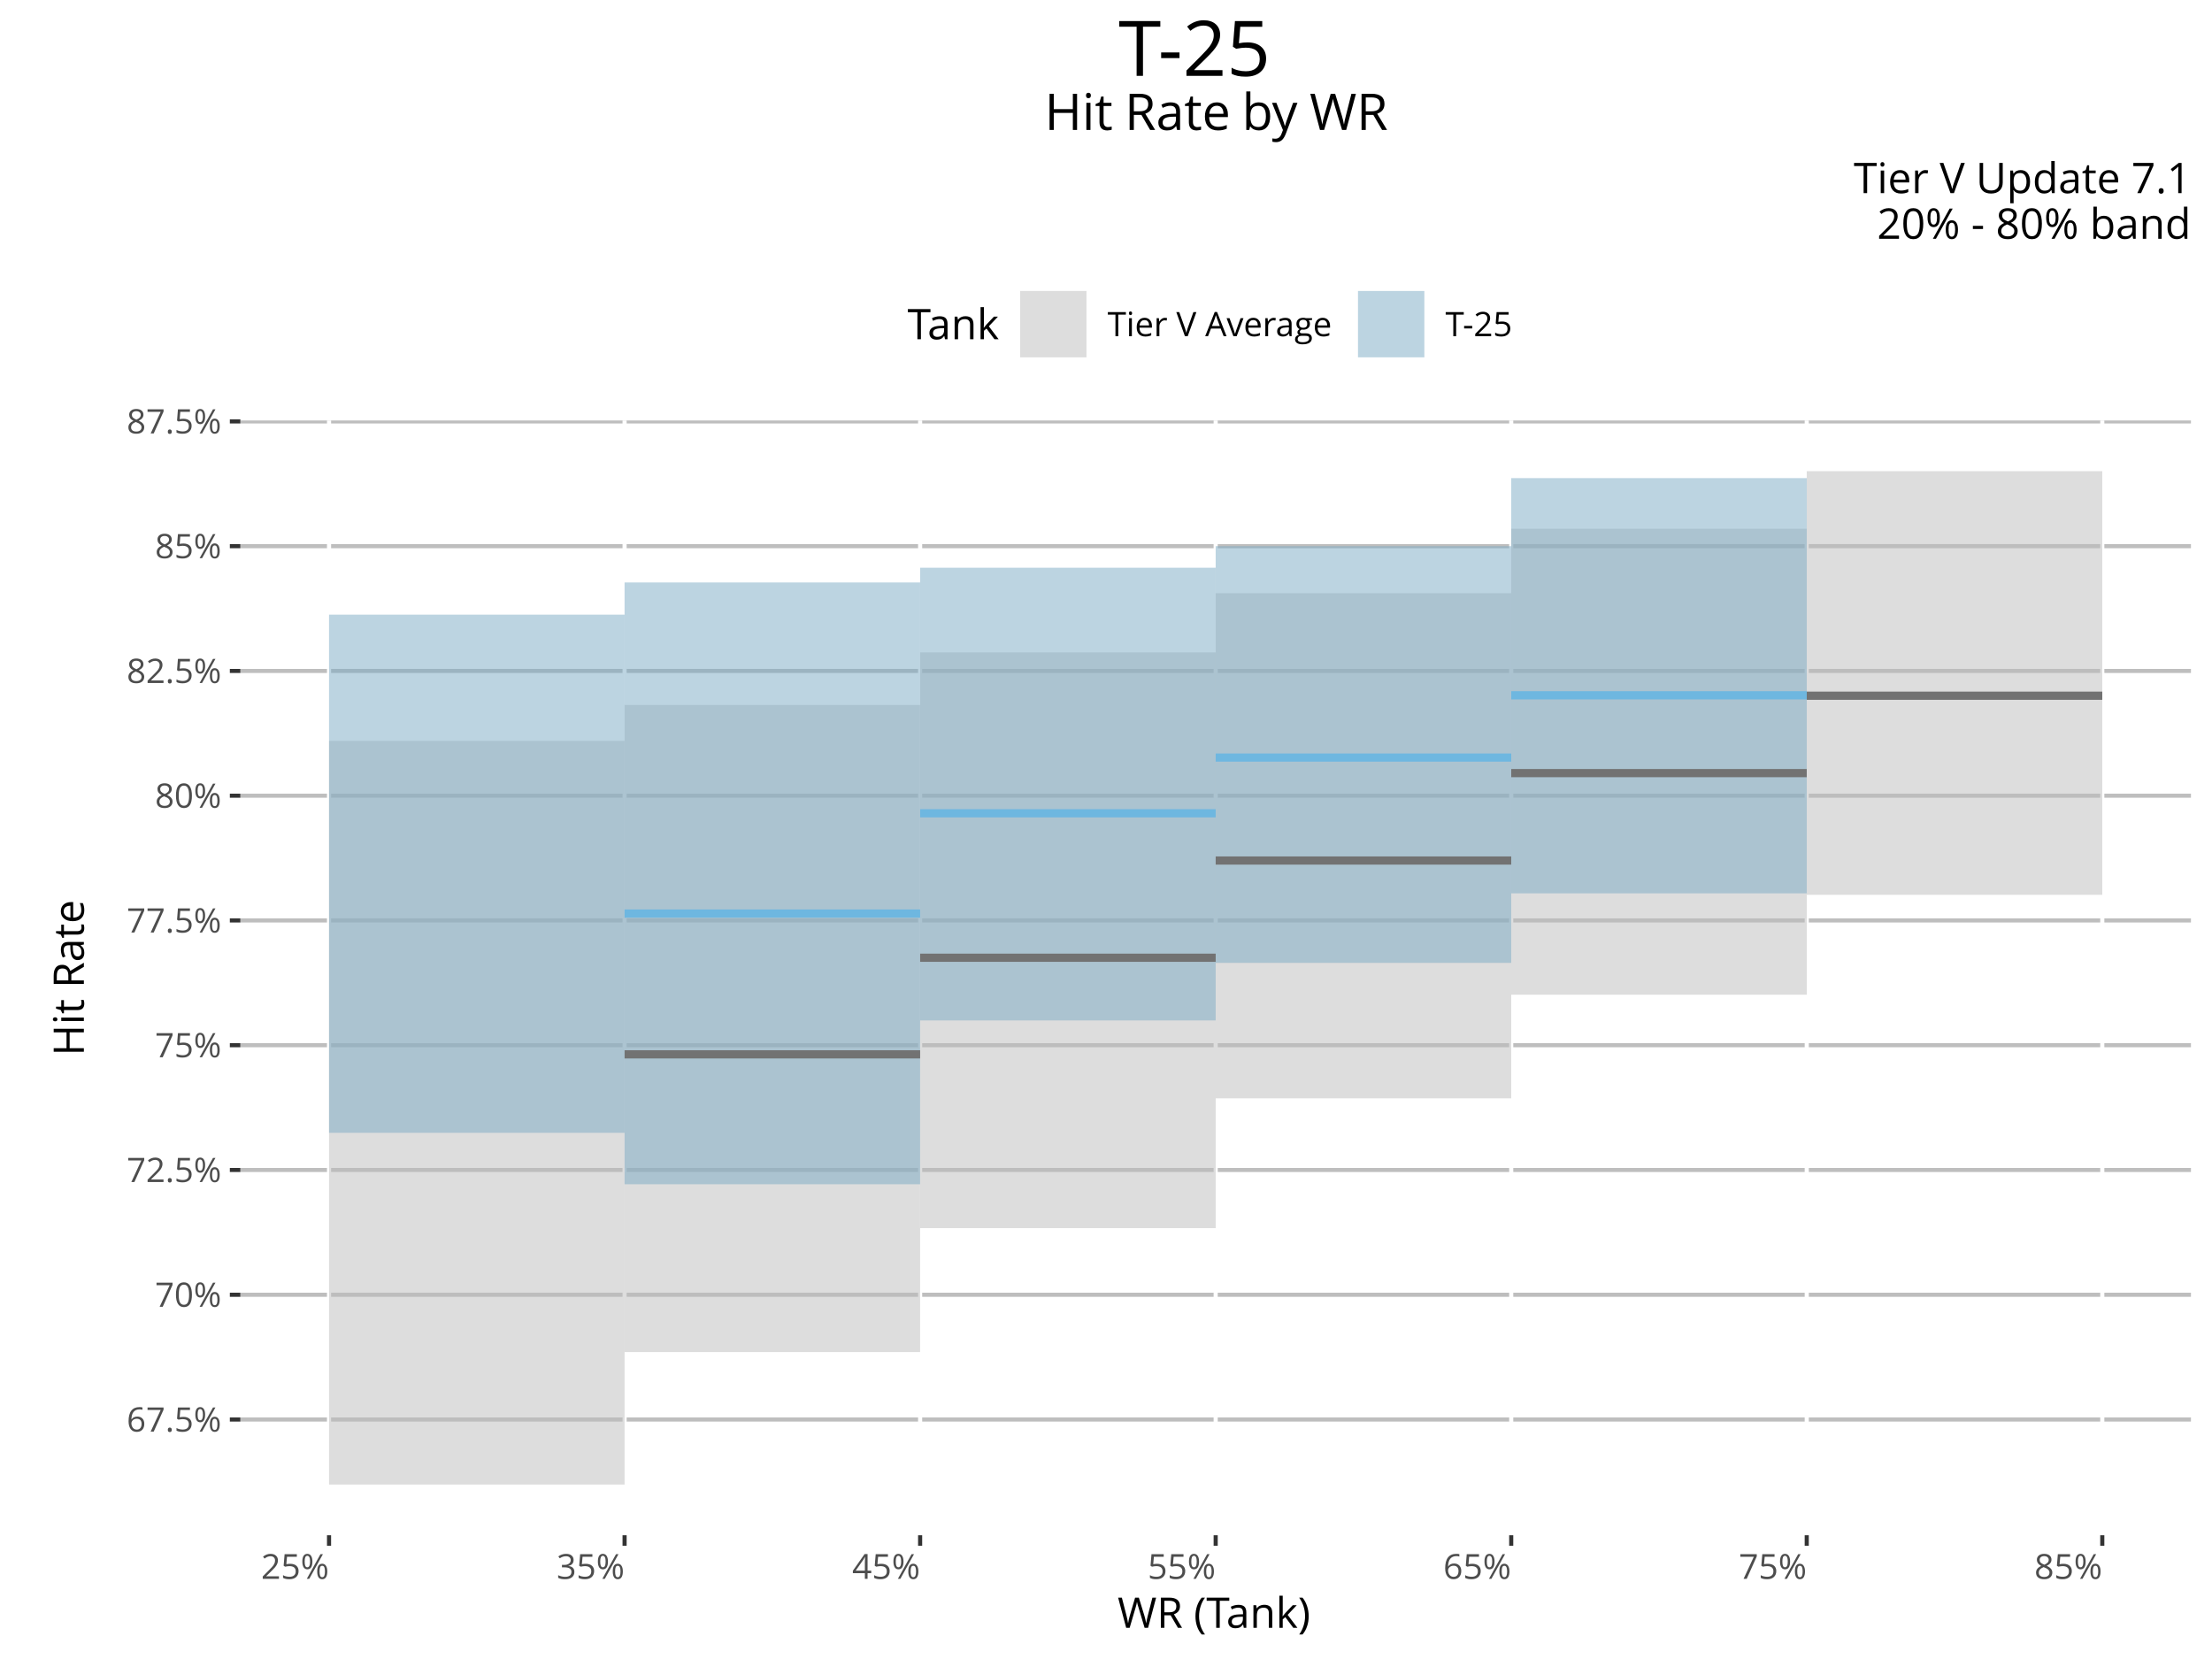
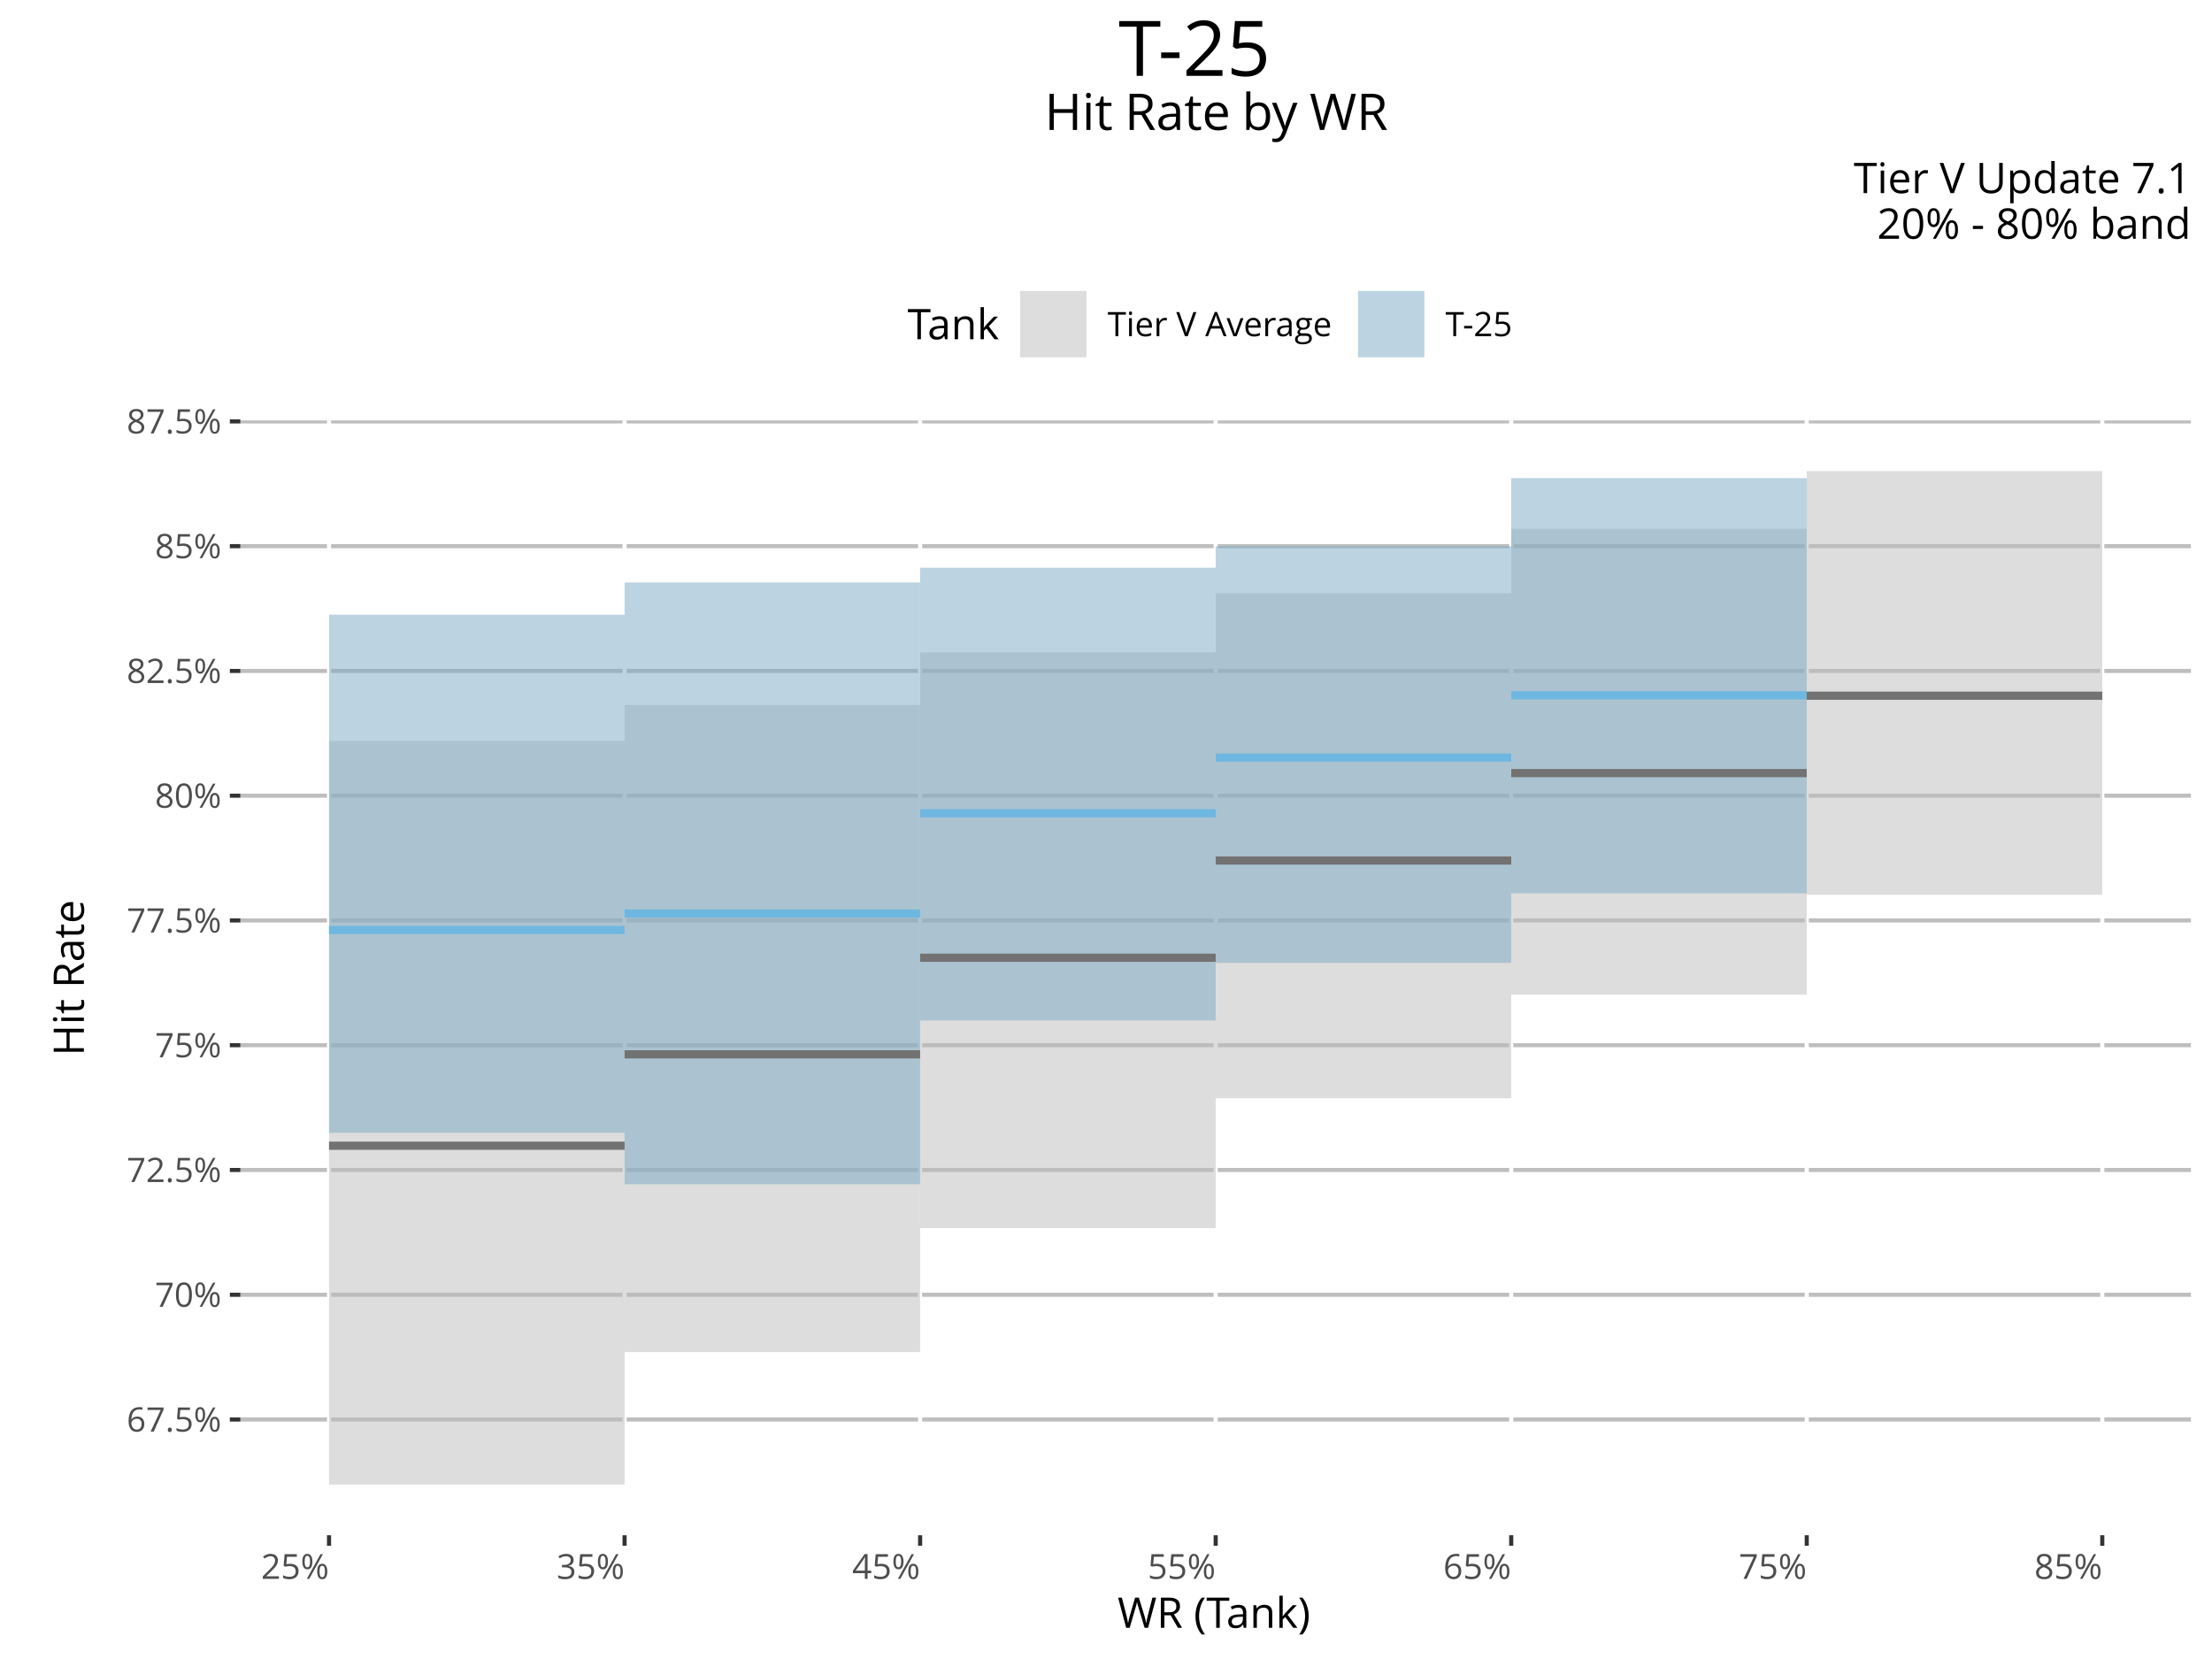
<svg xmlns="http://www.w3.org/2000/svg" viewBox="0 0 576.00 432.00">
  <defs>
    <style type="text/css">
    line, polyline, polygon, path, rect, circle {
      fill: none;
      stroke: #000000;
      stroke-linecap: round;
      stroke-linejoin: round;
      stroke-miterlimit: 10.00;
    }
  </style>
  </defs>
  <rect width="100%" height="100%" style="stroke: none; fill: #FFFFFF;" />
  <rect x="0.00" y="0.00" width="576.00" height="432.00" style="stroke-width: 1.07; stroke: #FFFFFF; fill: #FFFFFF;" />
  <defs>
    <clipPath id="cpNjIuNTl8NTcwLjUyfDM5OS43N3wxMDkuNDk=">
      <rect x="62.59" y="109.49" width="507.93" height="290.28" />
    </clipPath>
  </defs>
  <rect x="62.59" y="109.49" width="507.93" height="290.28" style="stroke-width: 1.07; stroke: none;" clip-path="url(#cpNjIuNTl8NTcwLjUyfDM5OS43N3wxMDkuNDk=)" />
  <polyline points="62.59,385.88 570.52,385.88 " style="stroke-width: 0.53; stroke: #FFFFFF; stroke-linecap: butt;" clip-path="url(#cpNjIuNTl8NTcwLjUyfDM5OS43N3wxMDkuNDk=)" />
  <polyline points="62.59,353.40 570.52,353.40 " style="stroke-width: 0.53; stroke: #FFFFFF; stroke-linecap: butt;" clip-path="url(#cpNjIuNTl8NTcwLjUyfDM5OS43N3wxMDkuNDk=)" />
  <polyline points="62.59,320.91 570.52,320.91 " style="stroke-width: 0.53; stroke: #FFFFFF; stroke-linecap: butt;" clip-path="url(#cpNjIuNTl8NTcwLjUyfDM5OS43N3wxMDkuNDk=)" />
  <polyline points="62.59,288.42 570.52,288.42 " style="stroke-width: 0.53; stroke: #FFFFFF; stroke-linecap: butt;" clip-path="url(#cpNjIuNTl8NTcwLjUyfDM5OS43N3wxMDkuNDk=)" />
  <polyline points="62.59,255.93 570.52,255.93 " style="stroke-width: 0.53; stroke: #FFFFFF; stroke-linecap: butt;" clip-path="url(#cpNjIuNTl8NTcwLjUyfDM5OS43N3wxMDkuNDk=)" />
  <polyline points="62.59,223.44 570.52,223.44 " style="stroke-width: 0.53; stroke: #FFFFFF; stroke-linecap: butt;" clip-path="url(#cpNjIuNTl8NTcwLjUyfDM5OS43N3wxMDkuNDk=)" />
  <polyline points="62.59,190.95 570.52,190.95 " style="stroke-width: 0.53; stroke: #FFFFFF; stroke-linecap: butt;" clip-path="url(#cpNjIuNTl8NTcwLjUyfDM5OS43N3wxMDkuNDk=)" />
  <polyline points="62.59,158.46 570.52,158.46 " style="stroke-width: 0.53; stroke: #FFFFFF; stroke-linecap: butt;" clip-path="url(#cpNjIuNTl8NTcwLjUyfDM5OS43N3wxMDkuNDk=)" />
  <polyline points="62.59,125.97 570.52,125.97 " style="stroke-width: 0.53; stroke: #FFFFFF; stroke-linecap: butt;" clip-path="url(#cpNjIuNTl8NTcwLjUyfDM5OS43N3wxMDkuNDk=)" />
  <polyline points="124.16,399.77 124.16,109.49 " style="stroke-width: 0.53; stroke: #FFFFFF; stroke-linecap: butt;" clip-path="url(#cpNjIuNTl8NTcwLjUyfDM5OS43N3wxMDkuNDk=)" />
  <polyline points="201.12,399.77 201.12,109.49 " style="stroke-width: 0.53; stroke: #FFFFFF; stroke-linecap: butt;" clip-path="url(#cpNjIuNTl8NTcwLjUyfDM5OS43N3wxMDkuNDk=)" />
  <polyline points="278.08,399.77 278.08,109.49 " style="stroke-width: 0.53; stroke: #FFFFFF; stroke-linecap: butt;" clip-path="url(#cpNjIuNTl8NTcwLjUyfDM5OS43N3wxMDkuNDk=)" />
  <polyline points="355.04,399.77 355.04,109.49 " style="stroke-width: 0.53; stroke: #FFFFFF; stroke-linecap: butt;" clip-path="url(#cpNjIuNTl8NTcwLjUyfDM5OS43N3wxMDkuNDk=)" />
  <polyline points="431.99,399.77 431.99,109.49 " style="stroke-width: 0.53; stroke: #FFFFFF; stroke-linecap: butt;" clip-path="url(#cpNjIuNTl8NTcwLjUyfDM5OS43N3wxMDkuNDk=)" />
  <polyline points="508.95,399.77 508.95,109.49 " style="stroke-width: 0.53; stroke: #FFFFFF; stroke-linecap: butt;" clip-path="url(#cpNjIuNTl8NTcwLjUyfDM5OS43N3wxMDkuNDk=)" />
  <polyline points="62.59,369.64 570.52,369.64 " style="stroke-width: 1.07; stroke: #BEBEBE; stroke-linecap: butt;" clip-path="url(#cpNjIuNTl8NTcwLjUyfDM5OS43N3wxMDkuNDk=)" />
  <polyline points="62.59,337.15 570.52,337.15 " style="stroke-width: 1.07; stroke: #BEBEBE; stroke-linecap: butt;" clip-path="url(#cpNjIuNTl8NTcwLjUyfDM5OS43N3wxMDkuNDk=)" />
  <polyline points="62.59,304.66 570.52,304.66 " style="stroke-width: 1.07; stroke: #BEBEBE; stroke-linecap: butt;" clip-path="url(#cpNjIuNTl8NTcwLjUyfDM5OS43N3wxMDkuNDk=)" />
  <polyline points="62.59,272.17 570.52,272.17 " style="stroke-width: 1.07; stroke: #BEBEBE; stroke-linecap: butt;" clip-path="url(#cpNjIuNTl8NTcwLjUyfDM5OS43N3wxMDkuNDk=)" />
  <polyline points="62.59,239.68 570.52,239.68 " style="stroke-width: 1.07; stroke: #BEBEBE; stroke-linecap: butt;" clip-path="url(#cpNjIuNTl8NTcwLjUyfDM5OS43N3wxMDkuNDk=)" />
  <polyline points="62.59,207.20 570.52,207.20 " style="stroke-width: 1.07; stroke: #BEBEBE; stroke-linecap: butt;" clip-path="url(#cpNjIuNTl8NTcwLjUyfDM5OS43N3wxMDkuNDk=)" />
  <polyline points="62.59,174.71 570.52,174.71 " style="stroke-width: 1.07; stroke: #BEBEBE; stroke-linecap: butt;" clip-path="url(#cpNjIuNTl8NTcwLjUyfDM5OS43N3wxMDkuNDk=)" />
  <polyline points="62.59,142.22 570.52,142.22 " style="stroke-width: 1.07; stroke: #BEBEBE; stroke-linecap: butt;" clip-path="url(#cpNjIuNTl8NTcwLjUyfDM5OS43N3wxMDkuNDk=)" />
  <polyline points="62.59,109.73 570.52,109.73 " style="stroke-width: 1.07; stroke: #BEBEBE; stroke-linecap: butt;" clip-path="url(#cpNjIuNTl8NTcwLjUyfDM5OS43N3wxMDkuNDk=)" />
  <polyline points="85.68,399.77 85.68,109.49 " style="stroke-width: 1.07; stroke: #FFFFFF; stroke-linecap: butt;" clip-path="url(#cpNjIuNTl8NTcwLjUyfDM5OS43N3wxMDkuNDk=)" />
  <polyline points="162.64,399.77 162.64,109.49 " style="stroke-width: 1.07; stroke: #FFFFFF; stroke-linecap: butt;" clip-path="url(#cpNjIuNTl8NTcwLjUyfDM5OS43N3wxMDkuNDk=)" />
  <polyline points="239.60,399.77 239.60,109.49 " style="stroke-width: 1.07; stroke: #FFFFFF; stroke-linecap: butt;" clip-path="url(#cpNjIuNTl8NTcwLjUyfDM5OS43N3wxMDkuNDk=)" />
  <polyline points="316.56,399.77 316.56,109.49 " style="stroke-width: 1.07; stroke: #FFFFFF; stroke-linecap: butt;" clip-path="url(#cpNjIuNTl8NTcwLjUyfDM5OS43N3wxMDkuNDk=)" />
  <polyline points="393.52,399.77 393.52,109.49 " style="stroke-width: 1.07; stroke: #FFFFFF; stroke-linecap: butt;" clip-path="url(#cpNjIuNTl8NTcwLjUyfDM5OS43N3wxMDkuNDk=)" />
  <polyline points="470.47,399.77 470.47,109.49 " style="stroke-width: 1.07; stroke: #FFFFFF; stroke-linecap: butt;" clip-path="url(#cpNjIuNTl8NTcwLjUyfDM5OS43N3wxMDkuNDk=)" />
  <polyline points="547.43,399.77 547.43,109.49 " style="stroke-width: 1.07; stroke: #FFFFFF; stroke-linecap: butt;" clip-path="url(#cpNjIuNTl8NTcwLjUyfDM5OS43N3wxMDkuNDk=)" />
  <rect x="85.68" y="192.93" width="76.96" height="193.64" style="stroke-width: 0.00; stroke: none; stroke-linecap: square; stroke-linejoin: miter; fill: #BDBDBD; fill-opacity: 0.50;" clip-path="url(#cpNjIuNTl8NTcwLjUyfDM5OS43N3wxMDkuNDk=)" />
  <rect x="162.64" y="183.57" width="76.96" height="168.50" style="stroke-width: 0.00; stroke: none; stroke-linecap: square; stroke-linejoin: miter; fill: #BDBDBD; fill-opacity: 0.50;" clip-path="url(#cpNjIuNTl8NTcwLjUyfDM5OS43N3wxMDkuNDk=)" />
  <rect x="239.60" y="169.88" width="76.96" height="149.92" style="stroke-width: 0.00; stroke: none; stroke-linecap: square; stroke-linejoin: miter; fill: #BDBDBD; fill-opacity: 0.50;" clip-path="url(#cpNjIuNTl8NTcwLjUyfDM5OS43N3wxMDkuNDk=)" />
  <rect x="316.56" y="154.46" width="76.96" height="131.54" style="stroke-width: 0.00; stroke: none; stroke-linecap: square; stroke-linejoin: miter; fill: #BDBDBD; fill-opacity: 0.50;" clip-path="url(#cpNjIuNTl8NTcwLjUyfDM5OS43N3wxMDkuNDk=)" />
  <rect x="393.52" y="137.69" width="76.96" height="121.33" style="stroke-width: 0.00; stroke: none; stroke-linecap: square; stroke-linejoin: miter; fill: #BDBDBD; fill-opacity: 0.50;" clip-path="url(#cpNjIuNTl8NTcwLjUyfDM5OS43N3wxMDkuNDk=)" />
  <rect x="470.47" y="122.69" width="76.96" height="110.32" style="stroke-width: 0.00; stroke: none; stroke-linecap: square; stroke-linejoin: miter; fill: #BDBDBD; fill-opacity: 0.50;" clip-path="url(#cpNjIuNTl8NTcwLjUyfDM5OS43N3wxMDkuNDk=)" />
  <rect x="85.68" y="160.05" width="76.96" height="134.93" style="stroke-width: 0.00; stroke: none; stroke-linecap: square; stroke-linejoin: miter; fill: #7BABC4; fill-opacity: 0.50;" clip-path="url(#cpNjIuNTl8NTcwLjUyfDM5OS43N3wxMDkuNDk=)" />
  <rect x="162.64" y="151.67" width="76.96" height="156.71" style="stroke-width: 0.00; stroke: none; stroke-linecap: square; stroke-linejoin: miter; fill: #7BABC4; fill-opacity: 0.50;" clip-path="url(#cpNjIuNTl8NTcwLjUyfDM5OS43N3wxMDkuNDk=)" />
  <rect x="239.60" y="147.83" width="76.96" height="117.89" style="stroke-width: 0.00; stroke: none; stroke-linecap: square; stroke-linejoin: miter; fill: #7BABC4; fill-opacity: 0.50;" clip-path="url(#cpNjIuNTl8NTcwLjUyfDM5OS43N3wxMDkuNDk=)" />
  <rect x="316.56" y="142.22" width="76.96" height="108.51" style="stroke-width: 0.00; stroke: none; stroke-linecap: square; stroke-linejoin: miter; fill: #7BABC4; fill-opacity: 0.50;" clip-path="url(#cpNjIuNTl8NTcwLjUyfDM5OS43N3wxMDkuNDk=)" />
  <rect x="393.52" y="124.50" width="76.96" height="108.13" style="stroke-width: 0.00; stroke: none; stroke-linecap: square; stroke-linejoin: miter; fill: #7BABC4; fill-opacity: 0.50;" clip-path="url(#cpNjIuNTl8NTcwLjUyfDM5OS43N3wxMDkuNDk=)" />
+   <line x1="85.68" y1="298.34" x2="162.64" y2="298.34" style="stroke-width: 2.13; stroke: #727272; stroke-linecap: butt;" clip-path="url(#cpNjIuNTl8NTcwLjUyfDM5OS43N3wxMDkuNDk=)" />
  <line x1="162.64" y1="274.55" x2="239.60" y2="274.55" style="stroke-width: 2.13; stroke: #727272; stroke-linecap: butt;" clip-path="url(#cpNjIuNTl8NTcwLjUyfDM5OS43N3wxMDkuNDk=)" />
  <line x1="239.60" y1="249.39" x2="316.56" y2="249.39" style="stroke-width: 2.13; stroke: #727272; stroke-linecap: butt;" clip-path="url(#cpNjIuNTl8NTcwLjUyfDM5OS43N3wxMDkuNDk=)" />
  <line x1="316.56" y1="224.08" x2="393.52" y2="224.08" style="stroke-width: 2.13; stroke: #727272; stroke-linecap: butt;" clip-path="url(#cpNjIuNTl8NTcwLjUyfDM5OS43N3wxMDkuNDk=)" />
  <line x1="393.52" y1="201.32" x2="470.47" y2="201.32" style="stroke-width: 2.13; stroke: #727272; stroke-linecap: butt;" clip-path="url(#cpNjIuNTl8NTcwLjUyfDM5OS43N3wxMDkuNDk=)" />
  <line x1="470.47" y1="181.16" x2="547.43" y2="181.16" style="stroke-width: 2.13; stroke: #727272; stroke-linecap: butt;" clip-path="url(#cpNjIuNTl8NTcwLjUyfDM5OS43N3wxMDkuNDk=)" />
+   <line x1="85.68" y1="242.17" x2="162.64" y2="242.17" style="stroke-width: 2.13; stroke: #6EB7E0; stroke-linecap: butt;" clip-path="url(#cpNjIuNTl8NTcwLjUyfDM5OS43N3wxMDkuNDk=)" />
  <line x1="162.64" y1="237.89" x2="239.60" y2="237.89" style="stroke-width: 2.13; stroke: #6EB7E0; stroke-linecap: butt;" clip-path="url(#cpNjIuNTl8NTcwLjUyfDM5OS43N3wxMDkuNDk=)" />
  <line x1="239.60" y1="211.78" x2="316.56" y2="211.78" style="stroke-width: 2.13; stroke: #6EB7E0; stroke-linecap: butt;" clip-path="url(#cpNjIuNTl8NTcwLjUyfDM5OS43N3wxMDkuNDk=)" />
  <line x1="316.56" y1="197.27" x2="393.52" y2="197.27" style="stroke-width: 2.13; stroke: #6EB7E0; stroke-linecap: butt;" clip-path="url(#cpNjIuNTl8NTcwLjUyfDM5OS43N3wxMDkuNDk=)" />
  <line x1="393.52" y1="181.06" x2="470.47" y2="181.06" style="stroke-width: 2.13; stroke: #6EB7E0; stroke-linecap: butt;" clip-path="url(#cpNjIuNTl8NTcwLjUyfDM5OS43N3wxMDkuNDk=)" />
  <defs>
    <clipPath id="cpMC4wMHw1NzYuMDB8NDMyLjAwfDAuMDA=">
      <rect x="0.00" y="0.00" width="576.00" height="432.00" />
    </clipPath>
  </defs>
  <g clip-path="url(#cpMC4wMHw1NzYuMDB8NDMyLjAwfDAuMDA=)">
    <text x="32.98" y="372.78" style="font-size: 8.80px; fill: #4D4D4D; font-family: Open Sans;" textLength="24.68px" lengthAdjust="spacingAndGlyphs">67.5%</text>
  </g>
  <g clip-path="url(#cpMC4wMHw1NzYuMDB8NDMyLjAwfDAuMDA=)">
    <text x="40.35" y="340.29" style="font-size: 8.80px; fill: #4D4D4D; font-family: Open Sans;" textLength="17.31px" lengthAdjust="spacingAndGlyphs">70%</text>
  </g>
  <g clip-path="url(#cpMC4wMHw1NzYuMDB8NDMyLjAwfDAuMDA=)">
    <text x="32.98" y="307.80" style="font-size: 8.80px; fill: #4D4D4D; font-family: Open Sans;" textLength="24.68px" lengthAdjust="spacingAndGlyphs">72.5%</text>
  </g>
  <g clip-path="url(#cpMC4wMHw1NzYuMDB8NDMyLjAwfDAuMDA=)">
    <text x="40.35" y="275.31" style="font-size: 8.80px; fill: #4D4D4D; font-family: Open Sans;" textLength="17.31px" lengthAdjust="spacingAndGlyphs">75%</text>
  </g>
  <g clip-path="url(#cpMC4wMHw1NzYuMDB8NDMyLjAwfDAuMDA=)">
    <text x="32.98" y="242.83" style="font-size: 8.80px; fill: #4D4D4D; font-family: Open Sans;" textLength="24.68px" lengthAdjust="spacingAndGlyphs">77.5%</text>
  </g>
  <g clip-path="url(#cpMC4wMHw1NzYuMDB8NDMyLjAwfDAuMDA=)">
    <text x="40.35" y="210.34" style="font-size: 8.80px; fill: #4D4D4D; font-family: Open Sans;" textLength="17.31px" lengthAdjust="spacingAndGlyphs">80%</text>
  </g>
  <g clip-path="url(#cpMC4wMHw1NzYuMDB8NDMyLjAwfDAuMDA=)">
    <text x="32.98" y="177.85" style="font-size: 8.80px; fill: #4D4D4D; font-family: Open Sans;" textLength="24.68px" lengthAdjust="spacingAndGlyphs">82.5%</text>
  </g>
  <g clip-path="url(#cpMC4wMHw1NzYuMDB8NDMyLjAwfDAuMDA=)">
    <text x="40.35" y="145.36" style="font-size: 8.80px; fill: #4D4D4D; font-family: Open Sans;" textLength="17.31px" lengthAdjust="spacingAndGlyphs">85%</text>
  </g>
  <g clip-path="url(#cpMC4wMHw1NzYuMDB8NDMyLjAwfDAuMDA=)">
    <text x="32.98" y="112.87" style="font-size: 8.80px; fill: #4D4D4D; font-family: Open Sans;" textLength="24.68px" lengthAdjust="spacingAndGlyphs">87.5%</text>
  </g>
  <polyline points="59.85,369.64 62.59,369.64 " style="stroke-width: 1.07; stroke: #333333; stroke-linecap: butt;" clip-path="url(#cpMC4wMHw1NzYuMDB8NDMyLjAwfDAuMDA=)" />
  <polyline points="59.85,337.15 62.59,337.15 " style="stroke-width: 1.07; stroke: #333333; stroke-linecap: butt;" clip-path="url(#cpMC4wMHw1NzYuMDB8NDMyLjAwfDAuMDA=)" />
  <polyline points="59.85,304.66 62.59,304.66 " style="stroke-width: 1.07; stroke: #333333; stroke-linecap: butt;" clip-path="url(#cpMC4wMHw1NzYuMDB8NDMyLjAwfDAuMDA=)" />
  <polyline points="59.85,272.17 62.59,272.17 " style="stroke-width: 1.07; stroke: #333333; stroke-linecap: butt;" clip-path="url(#cpMC4wMHw1NzYuMDB8NDMyLjAwfDAuMDA=)" />
  <polyline points="59.85,239.68 62.59,239.68 " style="stroke-width: 1.07; stroke: #333333; stroke-linecap: butt;" clip-path="url(#cpMC4wMHw1NzYuMDB8NDMyLjAwfDAuMDA=)" />
  <polyline points="59.85,207.20 62.59,207.20 " style="stroke-width: 1.07; stroke: #333333; stroke-linecap: butt;" clip-path="url(#cpMC4wMHw1NzYuMDB8NDMyLjAwfDAuMDA=)" />
  <polyline points="59.85,174.71 62.59,174.71 " style="stroke-width: 1.07; stroke: #333333; stroke-linecap: butt;" clip-path="url(#cpMC4wMHw1NzYuMDB8NDMyLjAwfDAuMDA=)" />
  <polyline points="59.85,142.22 62.59,142.22 " style="stroke-width: 1.07; stroke: #333333; stroke-linecap: butt;" clip-path="url(#cpMC4wMHw1NzYuMDB8NDMyLjAwfDAuMDA=)" />
  <polyline points="59.85,109.73 62.59,109.73 " style="stroke-width: 1.07; stroke: #333333; stroke-linecap: butt;" clip-path="url(#cpMC4wMHw1NzYuMDB8NDMyLjAwfDAuMDA=)" />
  <polyline points="85.68,402.51 85.68,399.77 " style="stroke-width: 1.07; stroke: #333333; stroke-linecap: butt;" clip-path="url(#cpMC4wMHw1NzYuMDB8NDMyLjAwfDAuMDA=)" />
  <polyline points="162.64,402.51 162.64,399.77 " style="stroke-width: 1.07; stroke: #333333; stroke-linecap: butt;" clip-path="url(#cpMC4wMHw1NzYuMDB8NDMyLjAwfDAuMDA=)" />
  <polyline points="239.60,402.51 239.60,399.77 " style="stroke-width: 1.07; stroke: #333333; stroke-linecap: butt;" clip-path="url(#cpMC4wMHw1NzYuMDB8NDMyLjAwfDAuMDA=)" />
  <polyline points="316.56,402.51 316.56,399.77 " style="stroke-width: 1.07; stroke: #333333; stroke-linecap: butt;" clip-path="url(#cpMC4wMHw1NzYuMDB8NDMyLjAwfDAuMDA=)" />
  <polyline points="393.52,402.51 393.52,399.77 " style="stroke-width: 1.07; stroke: #333333; stroke-linecap: butt;" clip-path="url(#cpMC4wMHw1NzYuMDB8NDMyLjAwfDAuMDA=)" />
  <polyline points="470.47,402.51 470.47,399.77 " style="stroke-width: 1.07; stroke: #333333; stroke-linecap: butt;" clip-path="url(#cpMC4wMHw1NzYuMDB8NDMyLjAwfDAuMDA=)" />
  <polyline points="547.43,402.51 547.43,399.77 " style="stroke-width: 1.07; stroke: #333333; stroke-linecap: butt;" clip-path="url(#cpMC4wMHw1NzYuMDB8NDMyLjAwfDAuMDA=)" />
  <g clip-path="url(#cpMC4wMHw1NzYuMDB8NDMyLjAwfDAuMDA=)">
    <text x="67.98" y="411.13" style="font-size: 9.00px; fill: #4D4D4D; font-family: Open Sans;" textLength="17.70px" lengthAdjust="spacingAndGlyphs">25%</text>
  </g>
  <g clip-path="url(#cpMC4wMHw1NzYuMDB8NDMyLjAwfDAuMDA=)">
    <text x="144.94" y="411.13" style="font-size: 9.00px; fill: #4D4D4D; font-family: Open Sans;" textLength="17.70px" lengthAdjust="spacingAndGlyphs">35%</text>
  </g>
  <g clip-path="url(#cpMC4wMHw1NzYuMDB8NDMyLjAwfDAuMDA=)">
    <text x="221.90" y="411.13" style="font-size: 9.00px; fill: #4D4D4D; font-family: Open Sans;" textLength="17.70px" lengthAdjust="spacingAndGlyphs">45%</text>
  </g>
  <g clip-path="url(#cpMC4wMHw1NzYuMDB8NDMyLjAwfDAuMDA=)">
    <text x="298.86" y="411.13" style="font-size: 9.00px; fill: #4D4D4D; font-family: Open Sans;" textLength="17.70px" lengthAdjust="spacingAndGlyphs">55%</text>
  </g>
  <g clip-path="url(#cpMC4wMHw1NzYuMDB8NDMyLjAwfDAuMDA=)">
    <text x="375.81" y="411.13" style="font-size: 9.00px; fill: #4D4D4D; font-family: Open Sans;" textLength="17.70px" lengthAdjust="spacingAndGlyphs">65%</text>
  </g>
  <g clip-path="url(#cpMC4wMHw1NzYuMDB8NDMyLjAwfDAuMDA=)">
    <text x="452.77" y="411.13" style="font-size: 9.00px; fill: #4D4D4D; font-family: Open Sans;" textLength="17.70px" lengthAdjust="spacingAndGlyphs">75%</text>
  </g>
  <g clip-path="url(#cpMC4wMHw1NzYuMDB8NDMyLjAwfDAuMDA=)">
    <text x="529.73" y="411.13" style="font-size: 9.00px; fill: #4D4D4D; font-family: Open Sans;" textLength="17.70px" lengthAdjust="spacingAndGlyphs">85%</text>
  </g>
  <g clip-path="url(#cpMC4wMHw1NzYuMDB8NDMyLjAwfDAuMDA=)">
    <text x="291.02" y="423.88" style="font-size: 11.00px; font-family: Open Sans;" textLength="51.08px" lengthAdjust="spacingAndGlyphs">WR (Tank)</text>
  </g>
  <g clip-path="url(#cpMC4wMHw1NzYuMDB8NDMyLjAwfDAuMDA=)">
    <text transform="translate(21.84,274.94) rotate(-90)" style="font-size: 11.00px; font-family: Open Sans;" textLength="40.61px" lengthAdjust="spacingAndGlyphs">Hit Rate</text>
  </g>
  <rect x="230.83" y="70.29" width="171.45" height="28.24" style="stroke-width: 1.07; stroke: none; fill: #FFFFFF;" clip-path="url(#cpMC4wMHw1NzYuMDB8NDMyLjAwfDAuMDA=)" />
  <g clip-path="url(#cpMC4wMHw1NzYuMDB8NDMyLjAwfDAuMDA=)">
    <text x="236.31" y="88.34" style="font-size: 11.00px; font-family: Open Sans;" textLength="24.73px" lengthAdjust="spacingAndGlyphs">Tank</text>
  </g>
  <rect x="265.64" y="75.77" width="17.28" height="17.28" style="stroke-width: 1.07; stroke: none;" clip-path="url(#cpMC4wMHw1NzYuMDB8NDMyLjAwfDAuMDA=)" />
  <rect x="265.64" y="75.77" width="17.28" height="17.28" style="stroke-width: 0.00; stroke: none; stroke-linecap: square; stroke-linejoin: miter; fill: #BDBDBD; fill-opacity: 0.50;" clip-path="url(#cpMC4wMHw1NzYuMDB8NDMyLjAwfDAuMDA=)" />
  <rect x="353.62" y="75.77" width="17.28" height="17.28" style="stroke-width: 1.07; stroke: none;" clip-path="url(#cpMC4wMHw1NzYuMDB8NDMyLjAwfDAuMDA=)" />
  <rect x="353.62" y="75.77" width="17.28" height="17.28" style="stroke-width: 0.00; stroke: none; stroke-linecap: square; stroke-linejoin: miter; fill: #7BABC4; fill-opacity: 0.50;" clip-path="url(#cpMC4wMHw1NzYuMDB8NDMyLjAwfDAuMDA=)" />
  <g clip-path="url(#cpMC4wMHw1NzYuMDB8NDMyLjAwfDAuMDA=)">
    <text x="288.40" y="87.55" style="font-size: 8.80px; font-family: Open Sans;" textLength="58.59px" lengthAdjust="spacingAndGlyphs">Tier V Average</text>
  </g>
  <g clip-path="url(#cpMC4wMHw1NzYuMDB8NDMyLjAwfDAuMDA=)">
    <text x="376.38" y="87.55" style="font-size: 8.80px; font-family: Open Sans;" textLength="17.76px" lengthAdjust="spacingAndGlyphs">T-25</text>
  </g>
  <g clip-path="url(#cpMC4wMHw1NzYuMDB8NDMyLjAwfDAuMDA=)">
    <text x="482.70" y="50.29" style="font-size: 11.00px; font-family: Open Sans;" textLength="87.82px" lengthAdjust="spacingAndGlyphs">Tier V Update 7.1</text>
  </g>
  <g clip-path="url(#cpMC4wMHw1NzYuMDB8NDMyLjAwfDAuMDA=)">
    <text x="488.79" y="62.17" style="font-size: 11.00px; font-family: Open Sans;" textLength="81.73px" lengthAdjust="spacingAndGlyphs">20% - 80% band</text>
  </g>
  <g clip-path="url(#cpMC4wMHw1NzYuMDB8NDMyLjAwfDAuMDA=)">
    <text x="291.27" y="19.76" style="font-size: 20.00px; font-family: Open Sans;" textLength="40.37px" lengthAdjust="spacingAndGlyphs">T-25</text>
  </g>
  <g clip-path="url(#cpMC4wMHw1NzYuMDB8NDMyLjAwfDAuMDA=)">
    <text x="272.01" y="33.84" style="font-size: 13.20px; font-family: Open Sans;" textLength="17.74px" lengthAdjust="spacingAndGlyphs">Hit</text>
  </g>
  <g clip-path="url(#cpMC4wMHw1NzYuMDB8NDMyLjAwfDAuMDA=)">
    <text x="292.86" y="33.84" style="font-size: 13.20px; font-family: Open Sans;" textLength="27.57px" lengthAdjust="spacingAndGlyphs">Rate</text>
  </g>
  <g clip-path="url(#cpMC4wMHw1NzYuMDB8NDMyLjAwfDAuMDA=)">
    <text x="323.39" y="33.84" style="font-size: 13.20px; font-family: Open Sans;" textLength="14.74px" lengthAdjust="spacingAndGlyphs">by</text>
  </g>
  <g clip-path="url(#cpMC4wMHw1NzYuMDB8NDMyLjAwfDAuMDA=)">
    <text x="341.03" y="33.84" style="font-size: 13.20px; font-family: Open Sans;" textLength="20.38px" lengthAdjust="spacingAndGlyphs">WR</text>
  </g>
</svg>
